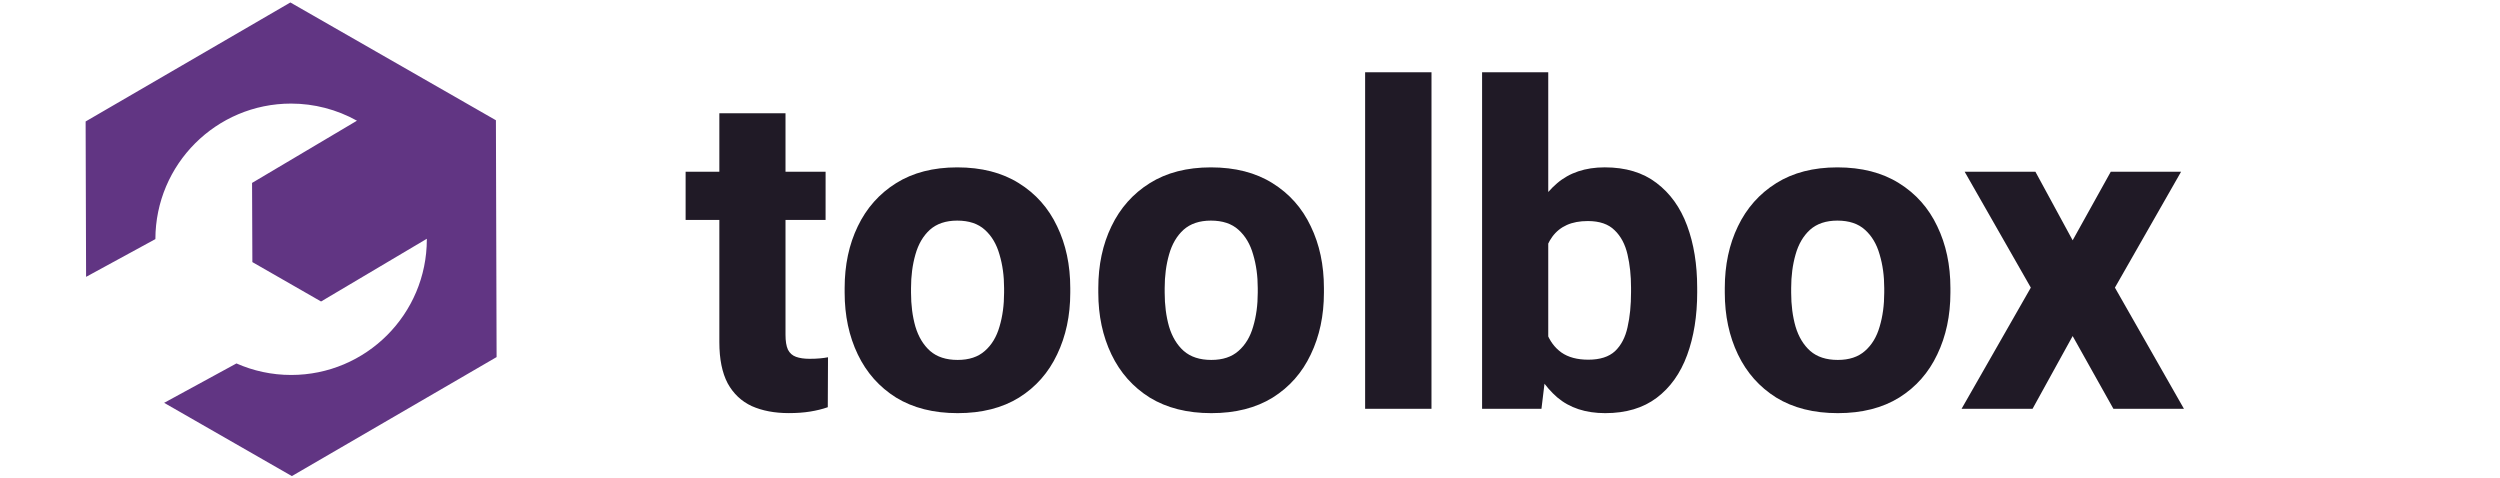
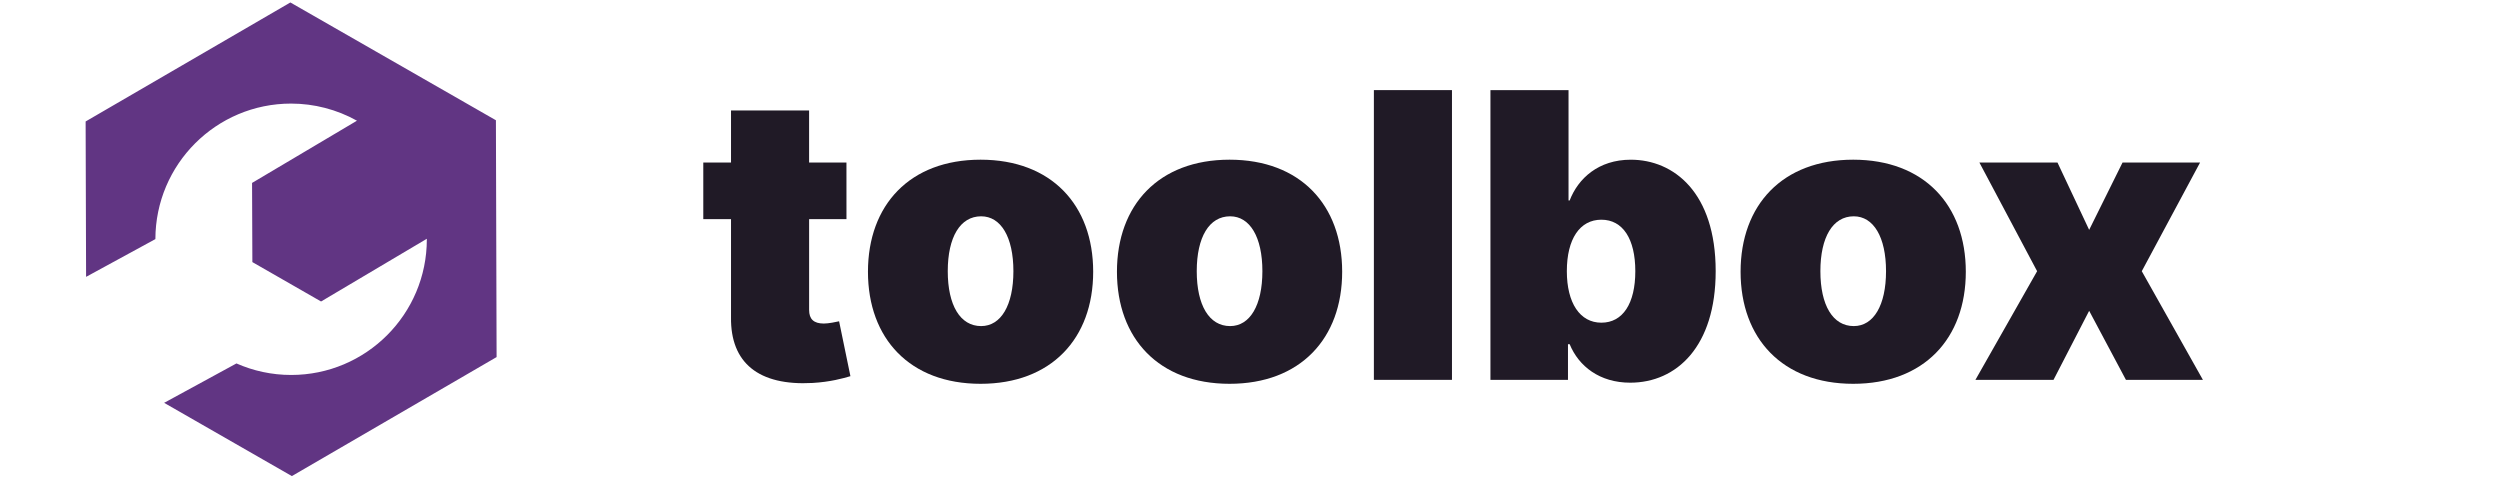
<svg xmlns="http://www.w3.org/2000/svg" width="136" height="26" version="1.1" id="svg10">
  <defs id="defs14" />
-   <g aria-label="toolbox" id="text1536" style="font-weight:bold;font-size:24.405px;line-height:1.25;font-family:Heebo;-inkscape-font-specification:'Heebo, Bold';text-align:center;letter-spacing:0px;word-spacing:0px;text-anchor:middle;fill:#201a26;stroke-width:0.296" transform="translate(-12.12842)">
-     <path d="M 57.04,11.965 H 49.426 V 9.343 h 7.615 z M 54.86,6.162 V 18.209 q 0,0.524 0.131,0.81 0.143,0.286 0.441,0.393 0.298,0.107 0.739,0.107 0.322,0 0.572,-0.024 0.25,-0.024 0.429,-0.06 l -0.012,2.717 q -0.441,0.155 -0.965,0.238 -0.512,0.083 -1.156,0.083 -1.156,0 -2.014,-0.381 -0.846,-0.393 -1.311,-1.239 -0.453,-0.858 -0.453,-2.24 V 6.162 Z" id="path5606" />
-     <path d="m 58.077,15.671 q 0,-1.883 0.715,-3.36 0.715,-1.49 2.085,-2.348 1.37,-0.858 3.325,-0.858 1.978,0 3.349,0.858 1.382,0.858 2.085,2.348 0.715,1.478 0.715,3.36 v 0.25 q 0,1.871 -0.715,3.36 -0.703,1.49 -2.073,2.348 -1.37,0.846 -3.337,0.846 -1.966,0 -3.349,-0.846 -1.37,-0.858 -2.085,-2.348 -0.715,-1.49 -0.715,-3.36 z m 3.611,0.25 q 0,1.013 0.238,1.847 0.25,0.834 0.798,1.323 0.56,0.489 1.501,0.489 0.929,0 1.478,-0.489 0.56,-0.489 0.798,-1.323 0.25,-0.834 0.25,-1.847 v -0.25 q 0,-0.989 -0.25,-1.823 -0.238,-0.846 -0.798,-1.347 -0.548,-0.5 -1.501,-0.5 -0.929,0 -1.49,0.5 -0.548,0.5 -0.786,1.347 -0.238,0.834 -0.238,1.823 z" id="path5608" />
-     <path d="m 71.876,15.671 q 0,-1.883 0.715,-3.36 0.715,-1.49 2.085,-2.348 1.37,-0.858 3.325,-0.858 1.978,0 3.349,0.858 1.382,0.858 2.085,2.348 0.715,1.478 0.715,3.36 v 0.25 q 0,1.871 -0.715,3.36 -0.703,1.49 -2.073,2.348 -1.37,0.846 -3.337,0.846 -1.966,0 -3.349,-0.846 -1.37,-0.858 -2.085,-2.348 -0.715,-1.49 -0.715,-3.36 z m 3.611,0.25 q 0,1.013 0.238,1.847 0.25,0.834 0.798,1.323 0.56,0.489 1.501,0.489 0.929,0 1.478,-0.489 0.56,-0.489 0.798,-1.323 0.25,-0.834 0.25,-1.847 v -0.25 q 0,-0.989 -0.25,-1.823 -0.238,-0.846 -0.798,-1.347 -0.548,-0.5 -1.501,-0.5 -0.929,0 -1.49,0.5 -0.548,0.5 -0.786,1.347 -0.238,0.834 -0.238,1.823 z" id="path5610" />
-     <path d="M 90.001,22.237 H 86.391 V 3.933 h 3.611 z" id="path5612" />
-     <path d="M 96.353,3.933 V 19.186 l -0.369,3.051 H 92.754 V 3.933 Z m 8.103,11.964 q 0,1.93 -0.548,3.42 -0.548,1.49 -1.656,2.324 -1.108,0.834 -2.8,0.834 -1.597,0 -2.61,-0.858 Q 95.84,20.747 95.28,19.27 94.72,17.78 94.482,15.921 v -0.286 q 0.238,-1.847 0.786,-3.325 0.56,-1.478 1.561,-2.336 1.013,-0.87 2.598,-0.87 1.704,0 2.812,0.846 1.12,0.846 1.668,2.324 0.548,1.478 0.548,3.372 z m -3.599,-0.25 q 0,-0.977 -0.191,-1.799 -0.191,-0.834 -0.703,-1.323 -0.5,-0.5 -1.454,-0.5 -0.667,0 -1.144,0.214 -0.477,0.214 -0.786,0.632 -0.298,0.405 -0.453,0.989 -0.143,0.584 -0.155,1.299 v 1.251 q 0.024,0.953 0.286,1.668 0.262,0.703 0.81,1.096 0.56,0.393 1.466,0.393 0.953,0 1.454,-0.465 0.5,-0.477 0.679,-1.299 0.191,-0.834 0.191,-1.907 z" id="path5614" />
-     <path d="m 105.957,15.671 q 0,-1.883 0.715,-3.36 0.715,-1.49 2.085,-2.348 1.37,-0.858 3.325,-0.858 1.978,0 3.349,0.858 1.382,0.858 2.085,2.348 0.715,1.478 0.715,3.36 v 0.25 q 0,1.871 -0.715,3.36 -0.703,1.49 -2.073,2.348 -1.37,0.846 -3.337,0.846 -1.966,0 -3.349,-0.846 -1.37,-0.858 -2.085,-2.348 -0.715,-1.49 -0.715,-3.36 z m 3.611,0.25 q 0,1.013 0.238,1.847 0.25,0.834 0.798,1.323 0.56,0.489 1.501,0.489 0.929,0 1.478,-0.489 0.56,-0.489 0.798,-1.323 0.25,-0.834 0.25,-1.847 v -0.25 q 0,-0.989 -0.25,-1.823 -0.238,-0.846 -0.798,-1.347 -0.548,-0.5 -1.501,-0.5 -0.929,0 -1.49,0.5 -0.548,0.5 -0.786,1.347 -0.238,0.834 -0.238,1.823 z" id="path5616" />
-     <path d="m 124.881,13.073 2.073,-3.73 h 3.825 l -3.599,6.304 3.754,6.59 h -3.837 l -2.216,-3.956 -2.181,3.956 h -3.861 l 3.766,-6.59 -3.599,-6.304 h 3.849 z" id="path5618" />
-   </g>
  <text xml:space="preserve" style="font-style:normal;font-variant:normal;font-weight:bold;font-stretch:normal;font-size:10.991px;line-height:0%;font-family:Overpass;-inkscape-font-specification:'Overpass Bold';text-align:center;letter-spacing:0px;word-spacing:0px;writing-mode:lr-tb;text-anchor:middle;fill:#000000;fill-opacity:1;stroke:none;stroke-width:1;enable-background:new" x="204.35" y="-70.223" id="text1011">
    <tspan id="tspan1009" x="208.853" y="-70.223" style="font-size:36.635px;line-height:1.25;text-align:center;letter-spacing:9.006;text-anchor:middle;stroke-width:1">TOOLBOX</tspan>
  </text>
  <path id="path1013" d="m 48.731,-111.712 -24.947,14.5 0.056,18.934 8.444,-4.6 c 0.016,-9.121 7.409,-16.512 16.533,-16.512 2.81,10e-4 5.573,0.72 8.029,2.086 l -12.781,7.581 0.038,9.648 8.37,4.799 12.886,-7.643 c 7.59e-4,0.022 0.001,0.043 0.001,0.062 0,9.131 -7.402,16.533 -16.533,16.533 -2.373,0 -4.627,-0.503 -6.667,-1.404 l -8.812,4.801 15.563,8.925 24.947,-14.5 -0.083,-28.856 z" style="vector-effect:none;fill:#613583;fill-opacity:1;stroke:none;stroke-width:6;stroke-linecap:butt;stroke-linejoin:miter;stroke-miterlimit:4;stroke-dasharray:none;stroke-dashoffset:0;stroke-opacity:1;marker:none;marker-start:none;marker-mid:none;marker-end:none;paint-order:normal;enable-background:new" />
  <path id="path5591" d="M 15.796,0.134 4.658,6.608 4.683,15.061 8.453,13.007 c 0.007,-4.072 3.308,-7.372 7.381,-7.372 1.255,4.464e-4 2.488,0.321 3.584,0.931 l -5.706,3.385 0.017,4.307 3.737,2.143 5.753,-3.412 c 3.39e-4,0.01 6.25e-4,0.019 6.25e-4,0.028 0,4.077 -3.305,7.381 -7.381,7.381 -1.059,0 -2.066,-0.225 -2.976,-0.627 l -3.934,2.143 6.948,3.985 11.138,-6.474 -0.037,-12.883 z" style="vector-effect:none;fill:#613583;fill-opacity:1;stroke:none;stroke-width:2.679;stroke-linecap:butt;stroke-linejoin:miter;stroke-miterlimit:4;stroke-dasharray:none;stroke-dashoffset:0;stroke-opacity:1;marker:none;marker-start:none;marker-mid:none;marker-end:none;paint-order:normal;enable-background:new" />
+   <text xml:space="preserve" style="font-style:normal;font-variant:normal;font-weight:900;font-stretch:normal;font-size:21.673px;line-height:1.25;font-family:Inter;-inkscape-font-specification:'Inter, Heavy';font-variant-ligatures:normal;font-variant-caps:normal;font-variant-numeric:normal;font-variant-east-asian:normal;text-align:start;letter-spacing:0px;word-spacing:0px;text-anchor:start;fill:#201a26;fill-opacity:1;stroke-width:0.263" x="37.919" y="-14.231" id="text10010">
+     <tspan id="tspan10008" x="37.919" y="-14.231" style="text-align:start;text-anchor:start;fill:#201a26;fill-opacity:1;stroke-width:0.263">toolbox</tspan>
+   </text>
+   <g aria-label="toolbox" id="text4529" style="font-weight:900;font-size:21.673px;line-height:1.25;font-family:Inter;-inkscape-font-specification:'Inter, Heavy';letter-spacing:0px;word-spacing:0px;fill:#201a26;stroke-width:0.263">
+     <path d="M 46.047,8.842 H 44.015 V 6.01 h -4.248 v 2.832 h -1.508 V 11.921 h 1.508 v 5.341 c -0.031,2.478 1.501,3.733 4.433,3.571 0.962,-0.054 1.678,-0.254 2.063,-0.369 l -0.616,-2.986 c -0.162,0.038 -0.577,0.123 -0.831,0.123 -0.554,0 -0.8,-0.246 -0.8,-0.739 V 11.921 h 2.032 z" id="path10092" />
+     <path d="m 53.343,20.879 c 3.848,0 6.126,-2.463 6.126,-6.096 0,-3.633 -2.278,-6.096 -6.126,-6.096 -3.848,0 -6.126,2.463 -6.126,6.096 0,3.633 2.278,6.096 6.126,6.096 z m 0.031,-3.14 c -1.139,0 -1.816,-1.131 -1.816,-2.986 0,-1.855 0.677,-2.986 1.816,-2.986 1.077,0 1.755,1.131 1.755,2.986 0,1.855 -0.677,2.986 -1.755,2.986 z" id="path10094" />
+     <path d="m 66.888,20.879 c 3.848,0 6.126,-2.463 6.126,-6.096 0,-3.633 -2.278,-6.096 -6.126,-6.096 -3.848,0 -6.126,2.463 -6.126,6.096 0,3.633 2.278,6.096 6.126,6.096 z m 0.031,-3.14 c -1.139,0 -1.816,-1.131 -1.816,-2.986 0,-1.855 0.677,-2.986 1.816,-2.986 1.077,0 1.755,1.131 1.755,2.986 0,1.855 -0.677,2.986 -1.755,2.986 z" id="path10096" />
+     <path d="m 78.987,4.902 h -4.248 V 20.664 h 4.248 z" id="path10098" />
+     <path d="m 81.08,20.664 h 4.218 v -1.939 h 0.092 c 0.493,1.201 1.632,2.093 3.294,2.093 2.524,0 4.649,-1.97 4.649,-6.065 0,-4.279 -2.278,-6.065 -4.618,-6.065 -1.755,0 -2.863,1.016 -3.325,2.217 h -0.062 V 4.902 h -4.248 z m 4.156,-5.911 c 0,-1.755 0.708,-2.801 1.878,-2.801 1.17,0 1.847,1.047 1.847,2.801 0,1.755 -0.677,2.801 -1.847,2.801 -1.17,0 -1.878,-1.077 -1.878,-2.801 z" id="path10100" />
+     <path d="m 100.814,20.879 c 3.848,0 6.126,-2.463 6.126,-6.096 0,-3.633 -2.278,-6.096 -6.126,-6.096 -3.848,0 -6.126,2.463 -6.126,6.096 0,3.633 2.278,6.096 6.126,6.096 z m 0.031,-3.14 c -1.139,0 -1.816,-1.131 -1.816,-2.986 0,-1.855 0.677,-2.986 1.816,-2.986 1.077,0 1.755,1.131 1.755,2.986 0,1.855 -0.677,2.986 -1.755,2.986 z" id="path10102" />
+     <path d="m 111.927,8.842 h -4.248 l 3.14,5.911 -3.356,5.911 h 4.248 l 1.939,-3.756 2.001,3.756 h 4.187 l -3.325,-5.911 3.171,-5.911 h -4.218 l -1.816,3.663 z" id="path10104" />
+   </g>
</svg>
